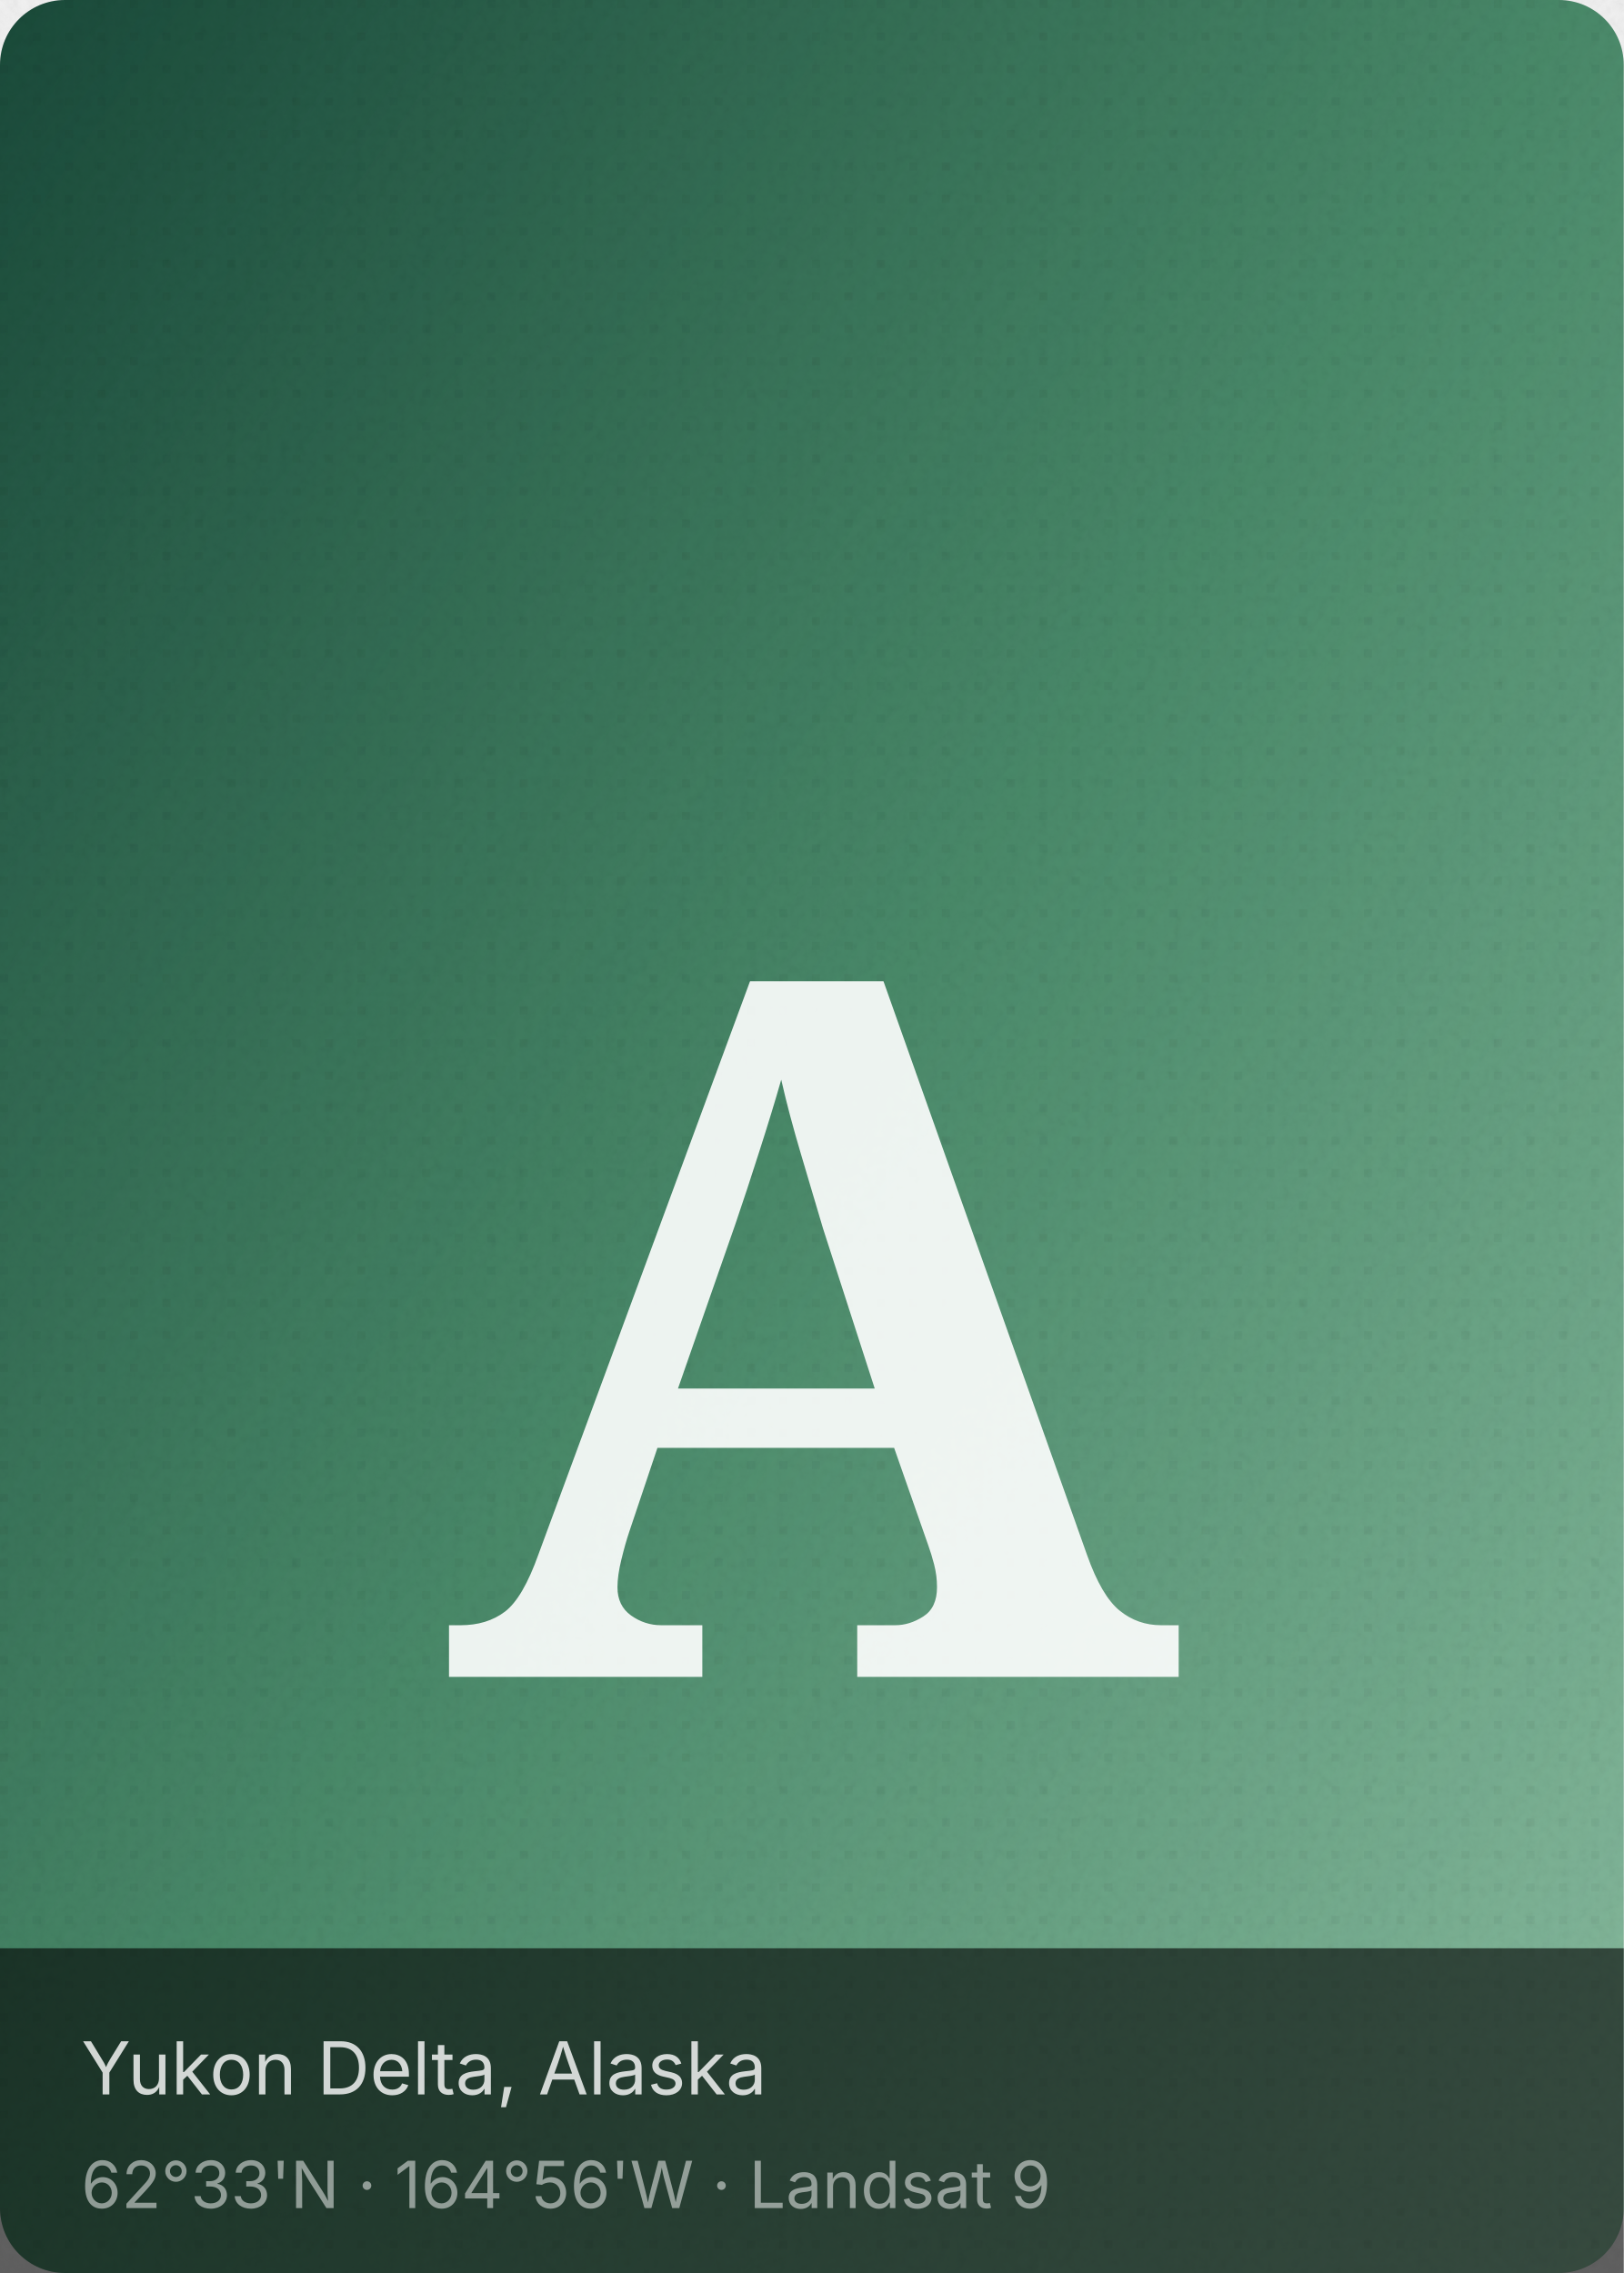
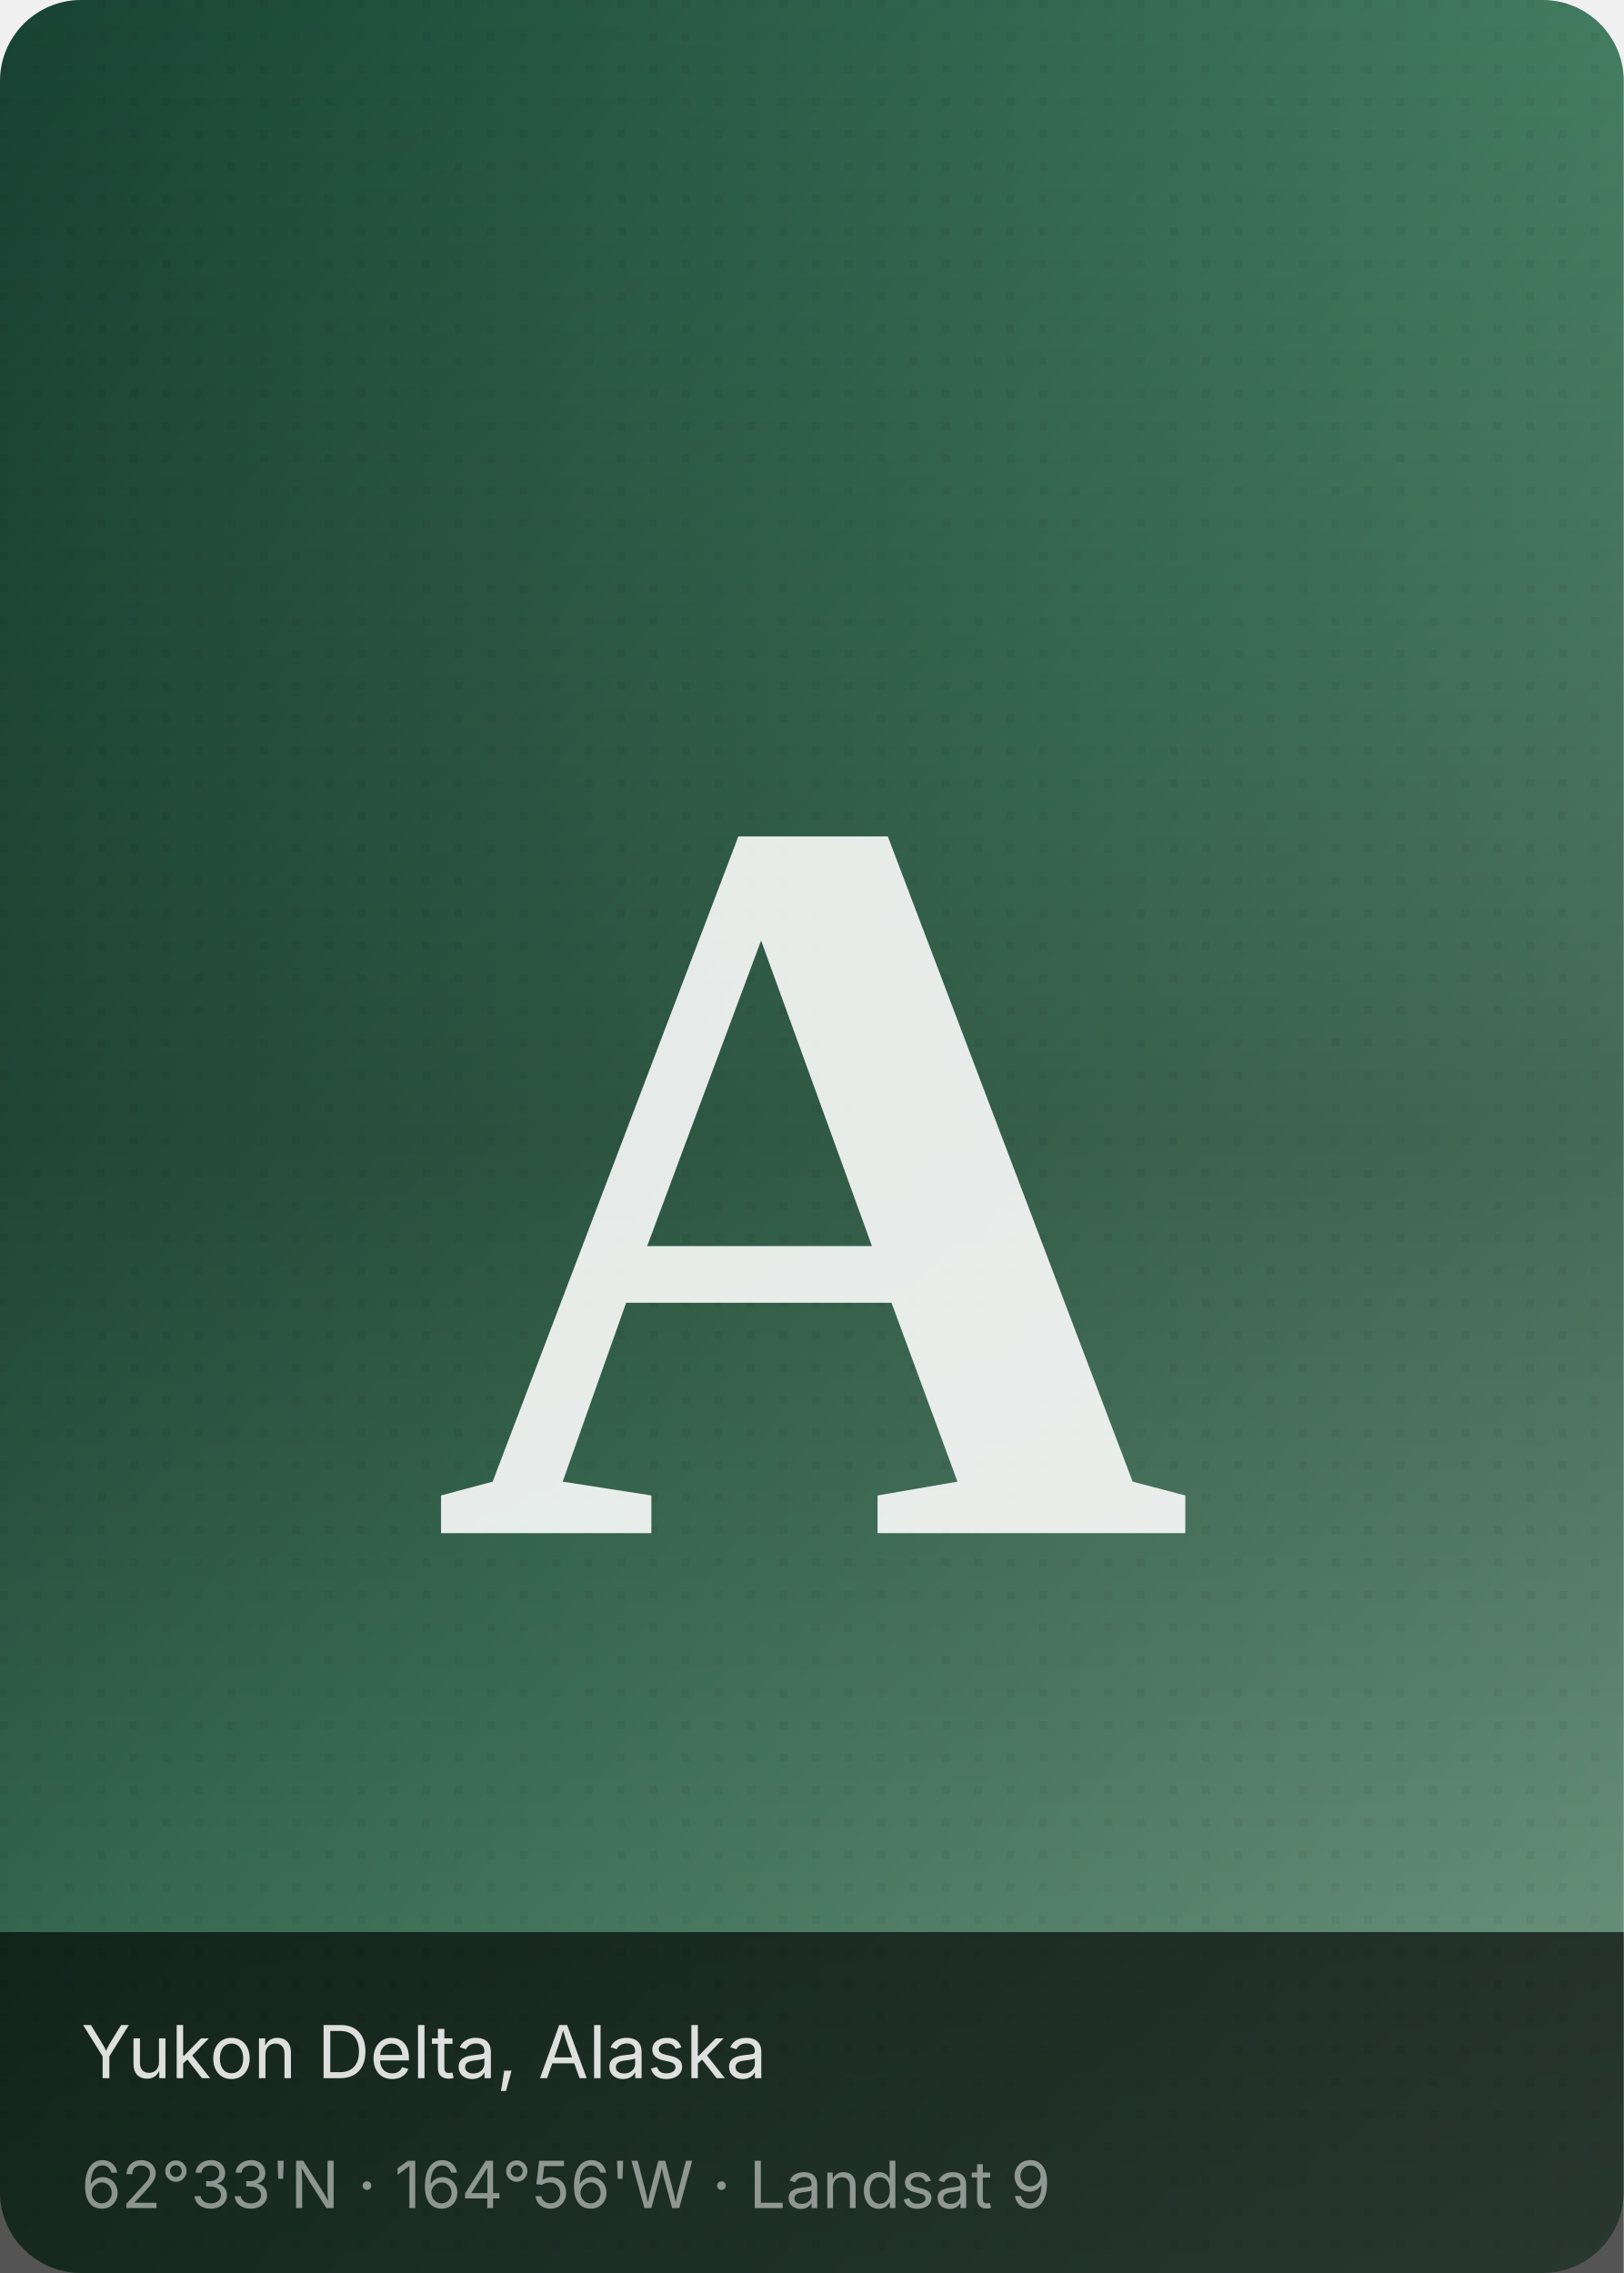
<svg xmlns="http://www.w3.org/2000/svg" width="200" height="280" viewBox="0 0 200 280">
  <defs>
-     <linearGradient id="bg" x1="0" y1="0" x2="1" y2="1">
+     <linearGradient id="ga1" x1="0" y1="0" x2="1" y2="1">
      <stop offset="0%" stop-color="#1a4a3a" />
      <stop offset="50%" stop-color="#4a8a6a" />
      <stop offset="100%" stop-color="#8abca0" />
    </linearGradient>
-     <pattern id="grid" width="4" height="4" patternUnits="userSpaceOnUse">
+     <pattern id="pa1" width="4" height="4" patternUnits="userSpaceOnUse">
      <rect width="4" height="4" fill="none" />
-       <rect width="1" height="1" fill="rgba(0,0,0,0.04)" />
+       <rect width="1" height="1" fill="rgba(0,0,0,0.05)" />
    </pattern>
-     <filter id="noise">
-       <feTurbulence type="fractalNoise" baseFrequency="0.9" numOctaves="4" seed="657" />
-       <feColorMatrix type="saturate" values="0" />
-       <feBlend in="SourceGraphic" mode="multiply" result="blend" />
-     </filter>
+     <linearGradient id="ova1" x1="0" y1="0" x2="0" y2="1">
+       <stop offset="0%" stop-color="rgba(0,0,0,0.1)" />
+       <stop offset="50%" stop-color="rgba(0,0,0,0.35)" />
+       <stop offset="100%" stop-color="rgba(0,0,0,0.15)" />
+     </linearGradient>
  </defs>
-   <rect width="200" height="280" rx="8" fill="url(#bg)" />
-   <rect width="200" height="280" rx="8" fill="url(#grid)" />
-   <rect width="200" height="280" rx="8" fill="url(#bg)" filter="url(#noise)" opacity="0.15" />
-   <text x="100" y="160" text-anchor="middle" dominant-baseline="central" font-family="Georgia, serif" font-size="120" font-weight="bold" fill="white" style="text-shadow: 0 4px 20px rgba(0,0,0,0.5)" opacity="0.9">A</text>
-   <rect x="0" y="240" width="200" height="40" rx="0" fill="rgba(0,0,0,0.6)" />
-   <text x="10" y="258" font-family="-apple-system, sans-serif" font-size="9" fill="rgba(255,255,255,0.8)">Yukon Delta, Alaska</text>
-   <text x="10" y="272" font-family="-apple-system, sans-serif" font-size="8" fill="rgba(255,255,255,0.5)">62°33'N · 164°56'W · Landsat 9</text>
+   <rect width="200" height="280" rx="10" fill="url(#ga1)" />
+   <rect width="200" height="280" rx="10" fill="url(#pa1)" />
+   <rect width="200" height="280" rx="10" fill="url(#ova1)" />
+   <text x="100" y="145" text-anchor="middle" dominant-baseline="central" font-family="Georgia, 'Times New Roman', serif" font-size="130" font-weight="bold" fill="white" opacity="0.88" style="text-shadow:0 4px 24px rgba(0,0,0,0.5)">A</text>
+   <rect x="0" y="238" width="200" height="42" rx="0" fill="rgba(0,0,0,0.65)" />
+   <text x="10" y="256" font-family="-apple-system,BlinkMacSystemFont,sans-serif" font-size="9" fill="rgba(255,255,255,0.85)">Yukon Delta, Alaska</text>
+   <text x="10" y="272" font-family="-apple-system,BlinkMacSystemFont,sans-serif" font-size="8" fill="rgba(255,255,255,0.5)">62°33'N · 164°56'W · Landsat 9</text>
</svg>
